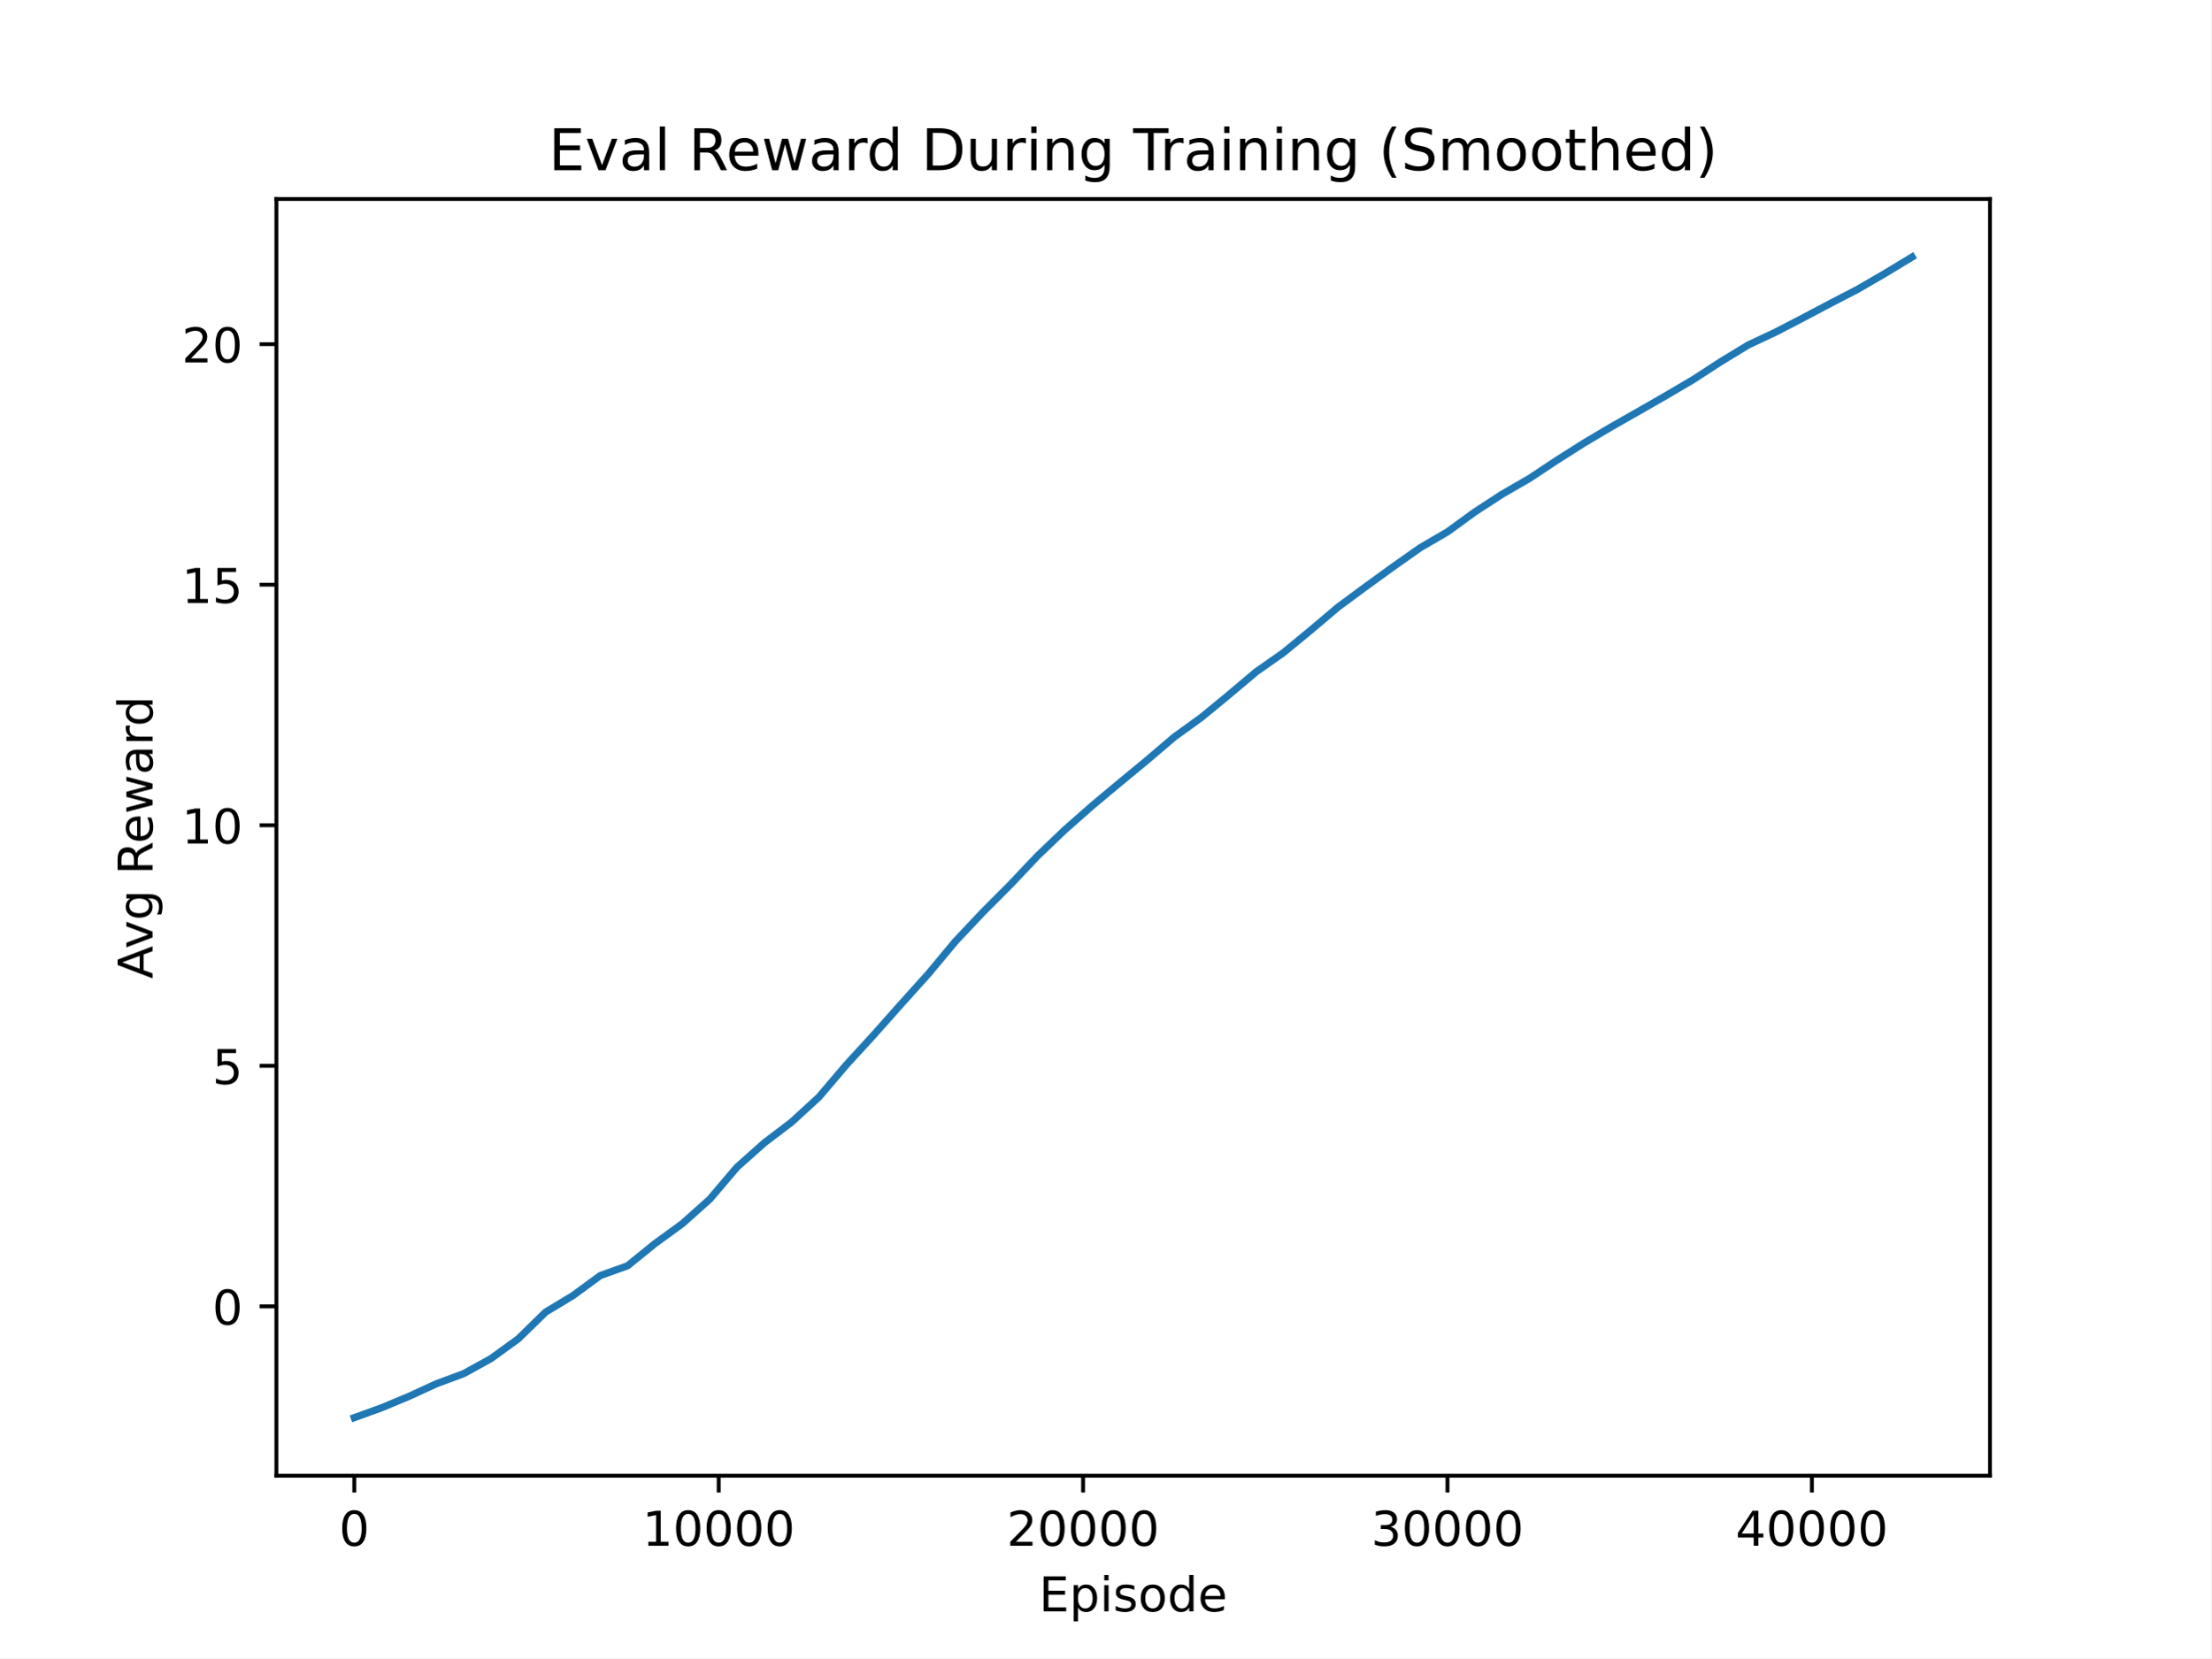
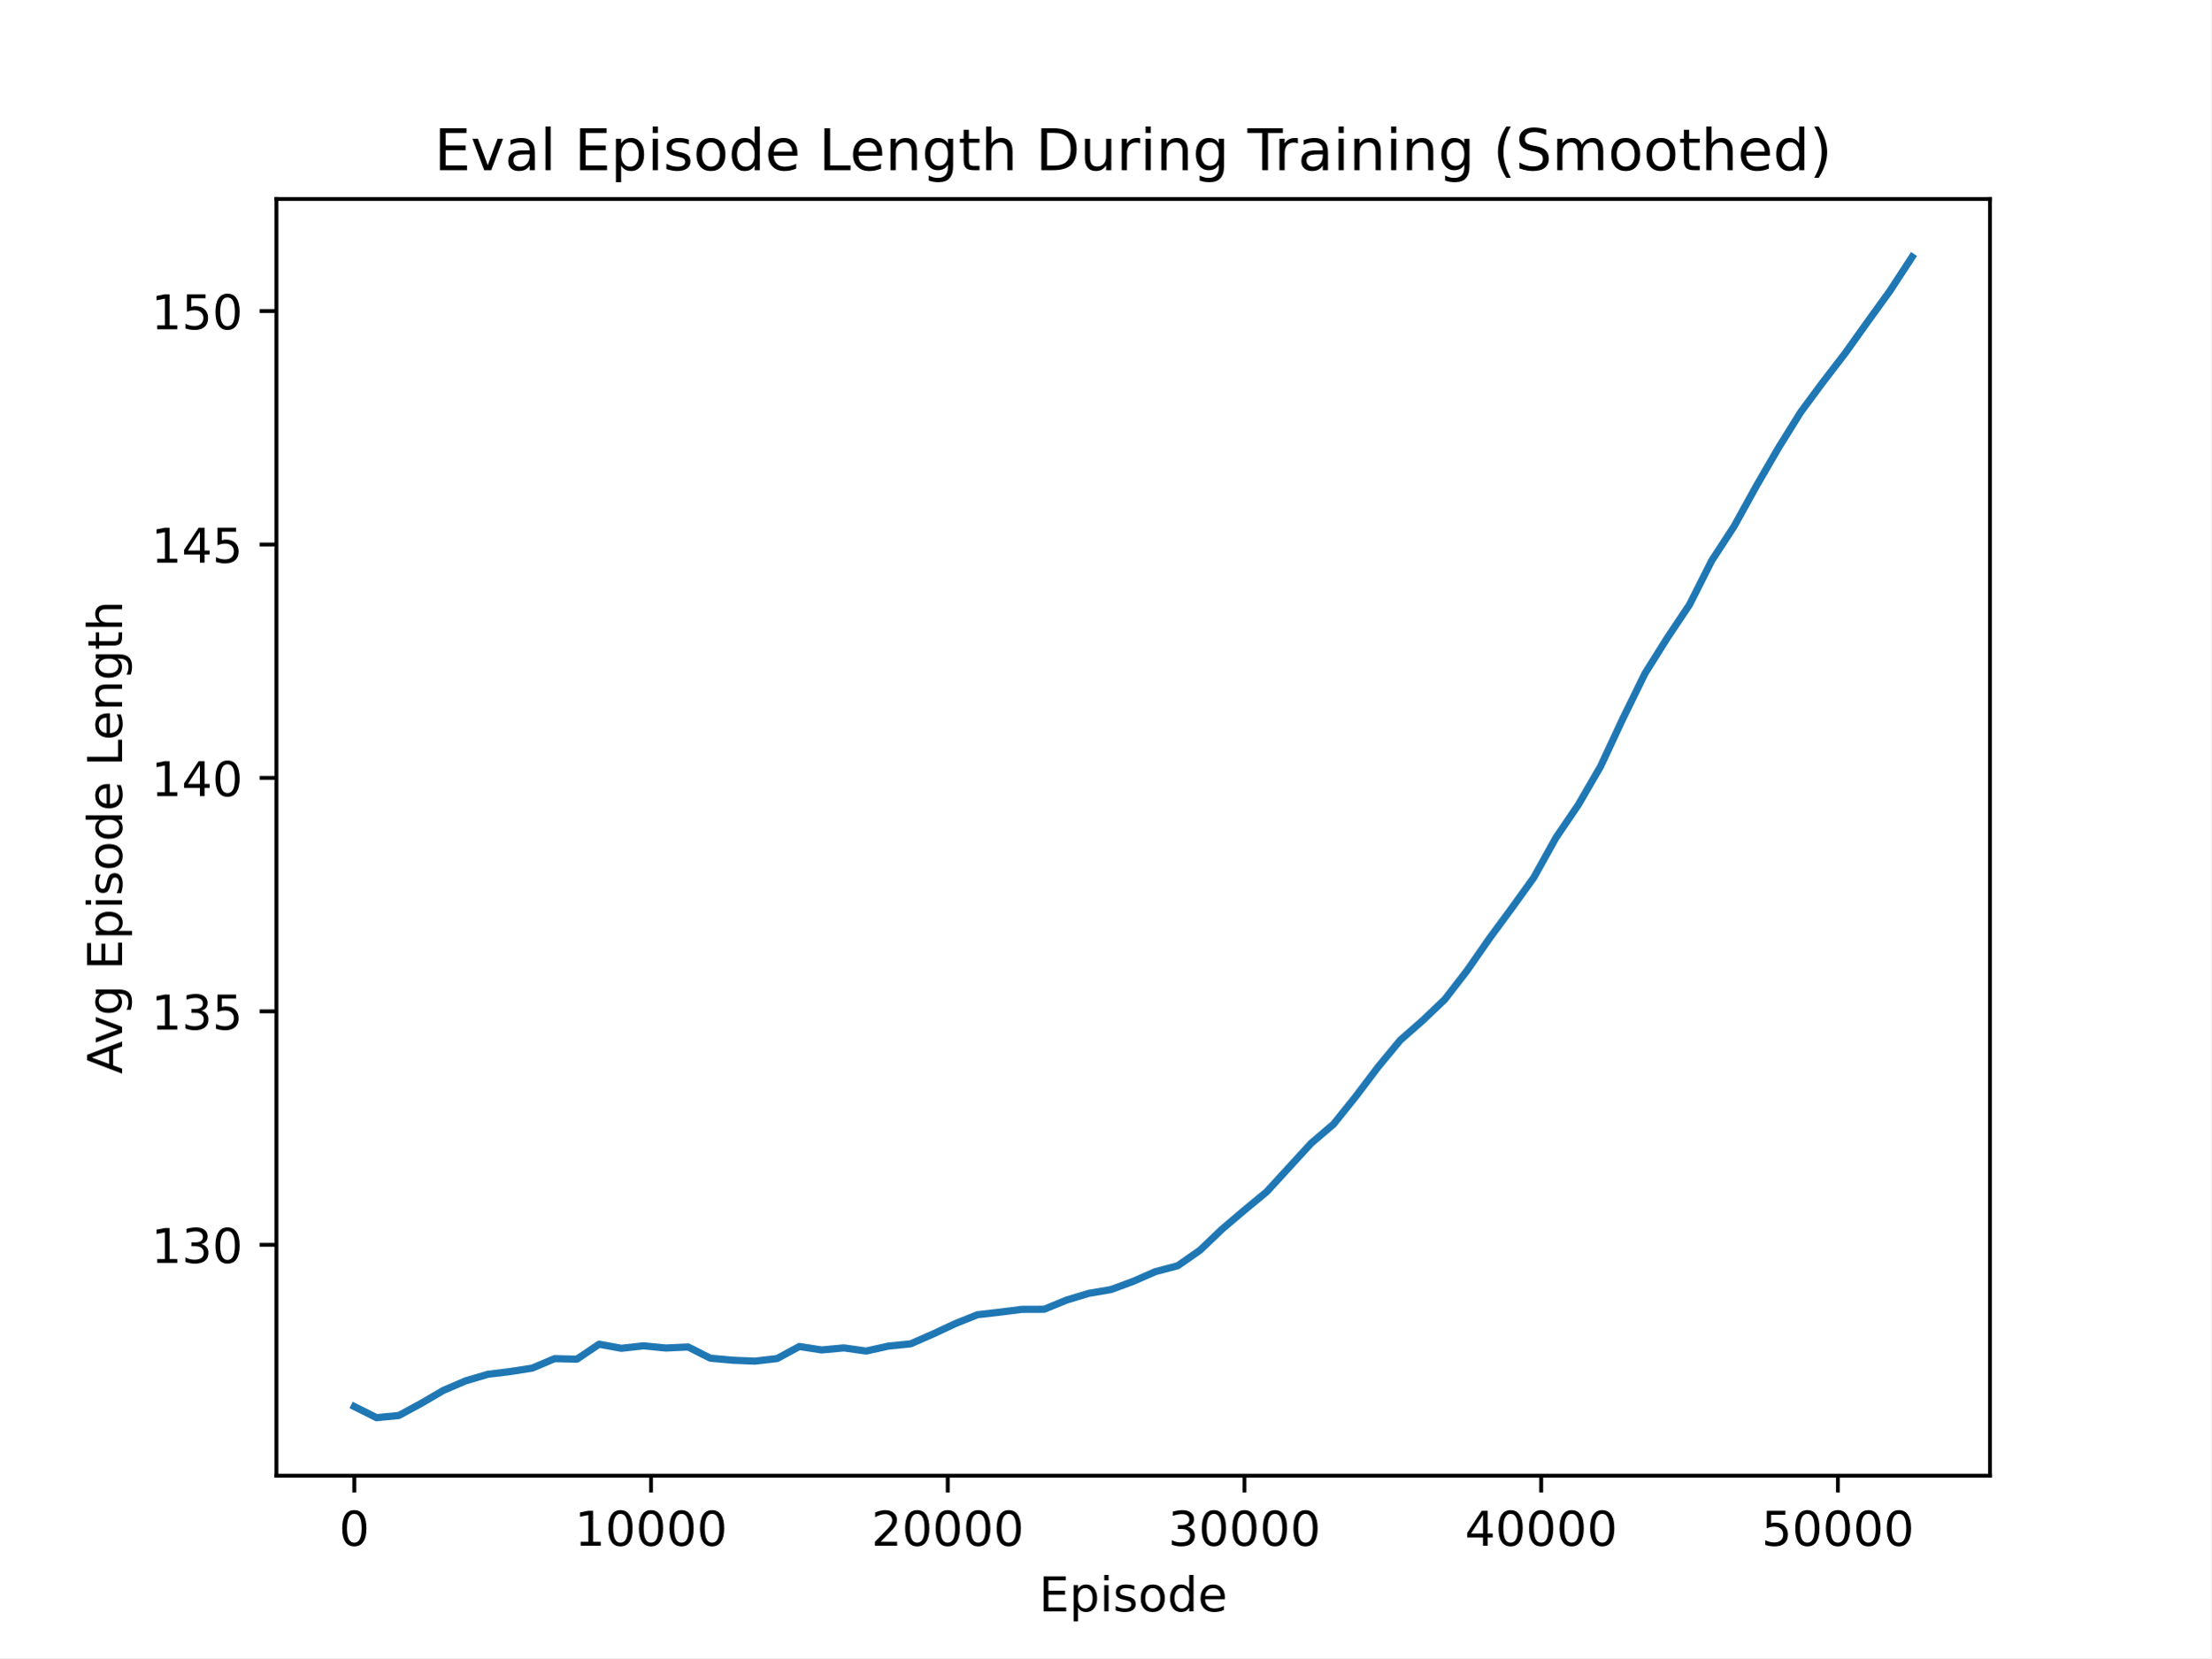
<svg xmlns="http://www.w3.org/2000/svg" xmlns:xlink="http://www.w3.org/1999/xlink" width="460.8pt" height="345.6pt" viewBox="0 0 460.8 345.6" version="1.1">
  <defs>
    <style type="text/css">*{stroke-linejoin: round; stroke-linecap: butt}</style>
  </defs>
  <g id="figure_1">
    <g id="patch_1">
      <path d="M 0 345.6  L 460.8 345.6  L 460.8 0  L 0 0  z " style="fill: #ffffff" />
    </g>
    <g id="axes_1">
      <g id="patch_2">
        <path d="M 57.6 307.584  L 414.72 307.584  L 414.72 41.472  L 57.6 41.472  z " style="fill: #ffffff" />
      </g>
      <g id="matplotlib.axis_1">
        <g id="xtick_1">
          <g id="line2d_1">
            <defs>
-               <path id="me3083ef89d" d="M 0 0  L 0 3.5  " style="stroke: #000000; stroke-width: 0.8" />
+               <path id="mee83826c90" d="M 0 0  L 0 3.5  " style="stroke: #000000; stroke-width: 0.8" />
            </defs>
            <g>
-               <use xlink:href="#me3083ef89d" x="73.833" y="307.584" style="stroke: #000000; stroke-width: 0.8" />
+               <use xlink:href="#mee83826c90" x="73.833" y="307.584" style="stroke: #000000; stroke-width: 0.8" />
            </g>
          </g>
          <g id="text_1">
            <g transform="translate(70.65148 322.1824) scale(0.1 -0.1)">
              <defs>
                <path id="DejaVuSans-30" d="M 2034 4250  Q 1547 4250 1301 3770  Q 1056 3291 1056 2328  Q 1056 1369 1301 889  Q 1547 409 2034 409  Q 2525 409 2770 889  Q 3016 1369 3016 2328  Q 3016 3291 2770 3770  Q 2525 4250 2034 4250  z M 2034 4750  Q 2819 4750 3233 4129  Q 3647 3509 3647 2328  Q 3647 1150 3233 529  Q 2819 -91 2034 -91  Q 1250 -91 836 529  Q 422 1150 422 2328  Q 422 3509 836 4129  Q 1250 4750 2034 4750  z " transform="scale(0.015625)" />
              </defs>
              <use xlink:href="#DejaVuSans-30" />
            </g>
          </g>
        </g>
        <g id="xtick_2">
          <g id="line2d_2">
            <g>
-               <use xlink:href="#me3083ef89d" x="149.775" y="307.584" style="stroke: #000000; stroke-width: 0.8" />
+               <use xlink:href="#mee83826c90" x="135.672" y="307.584" style="stroke: #000000; stroke-width: 0.8" />
            </g>
          </g>
          <g id="text_2">
-             <g transform="translate(133.8691 322.1824) scale(0.1 -0.1)">
+             <g transform="translate(119.7654 322.1824) scale(0.1 -0.1)">
              <defs>
                <path id="DejaVuSans-31" d="M 794 531  L 1825 531  L 1825 4091  L 703 3866  L 703 4441  L 1819 4666  L 2450 4666  L 2450 531  L 3481 531  L 3481 0  L 794 0  L 794 531  z " transform="scale(0.015625)" />
              </defs>
              <use xlink:href="#DejaVuSans-31" />
              <use xlink:href="#DejaVuSans-30" x="63.623" />
              <use xlink:href="#DejaVuSans-30" x="127.246" />
              <use xlink:href="#DejaVuSans-30" x="190.869" />
              <use xlink:href="#DejaVuSans-30" x="254.492" />
            </g>
          </g>
        </g>
        <g id="xtick_3">
          <g id="line2d_3">
            <g>
-               <use xlink:href="#me3083ef89d" x="225.718" y="307.584" style="stroke: #000000; stroke-width: 0.8" />
+               <use xlink:href="#mee83826c90" x="197.511" y="307.584" style="stroke: #000000; stroke-width: 0.8" />
            </g>
          </g>
          <g id="text_3">
-             <g transform="translate(209.8116 322.1824) scale(0.1 -0.1)">
+             <g transform="translate(181.6044 322.1824) scale(0.1 -0.1)">
              <defs>
                <path id="DejaVuSans-32" d="M 1228 531  L 3431 531  L 3431 0  L 469 0  L 469 531  Q 828 903 1448 1529  Q 2069 2156 2228 2338  Q 2531 2678 2651 2914  Q 2772 3150 2772 3378  Q 2772 3750 2511 3984  Q 2250 4219 1831 4219  Q 1534 4219 1204 4116  Q 875 4013 500 3803  L 500 4441  Q 881 4594 1212 4672  Q 1544 4750 1819 4750  Q 2544 4750 2975 4387  Q 3406 4025 3406 3419  Q 3406 3131 3298 2873  Q 3191 2616 2906 2266  Q 2828 2175 2409 1742  Q 1991 1309 1228 531  z " transform="scale(0.015625)" />
              </defs>
              <use xlink:href="#DejaVuSans-32" />
              <use xlink:href="#DejaVuSans-30" x="63.623" />
              <use xlink:href="#DejaVuSans-30" x="127.246" />
              <use xlink:href="#DejaVuSans-30" x="190.869" />
              <use xlink:href="#DejaVuSans-30" x="254.492" />
            </g>
          </g>
        </g>
        <g id="xtick_4">
          <g id="line2d_4">
            <g>
-               <use xlink:href="#me3083ef89d" x="301.66" y="307.584" style="stroke: #000000; stroke-width: 0.8" />
+               <use xlink:href="#mee83826c90" x="259.35" y="307.584" style="stroke: #000000; stroke-width: 0.8" />
            </g>
          </g>
          <g id="text_4">
-             <g transform="translate(285.7542 322.1824) scale(0.1 -0.1)">
+             <g transform="translate(243.4434 322.1824) scale(0.1 -0.1)">
              <defs>
                <path id="DejaVuSans-33" d="M 2597 2516  Q 3050 2419 3304 2112  Q 3559 1806 3559 1356  Q 3559 666 3084 287  Q 2609 -91 1734 -91  Q 1441 -91 1130 -33  Q 819 25 488 141  L 488 750  Q 750 597 1062 519  Q 1375 441 1716 441  Q 2309 441 2620 675  Q 2931 909 2931 1356  Q 2931 1769 2642 2001  Q 2353 2234 1838 2234  L 1294 2234  L 1294 2753  L 1863 2753  Q 2328 2753 2575 2939  Q 2822 3125 2822 3475  Q 2822 3834 2567 4026  Q 2313 4219 1838 4219  Q 1578 4219 1281 4162  Q 984 4106 628 3988  L 628 4550  Q 988 4650 1302 4700  Q 1616 4750 1894 4750  Q 2613 4750 3031 4423  Q 3450 4097 3450 3541  Q 3450 3153 3228 2886  Q 3006 2619 2597 2516  z " transform="scale(0.015625)" />
              </defs>
              <use xlink:href="#DejaVuSans-33" />
              <use xlink:href="#DejaVuSans-30" x="63.623" />
              <use xlink:href="#DejaVuSans-30" x="127.246" />
              <use xlink:href="#DejaVuSans-30" x="190.869" />
              <use xlink:href="#DejaVuSans-30" x="254.492" />
            </g>
          </g>
        </g>
        <g id="xtick_5">
          <g id="line2d_5">
            <g>
-               <use xlink:href="#me3083ef89d" x="377.603" y="307.584" style="stroke: #000000; stroke-width: 0.8" />
+               <use xlink:href="#mee83826c90" x="321.189" y="307.584" style="stroke: #000000; stroke-width: 0.8" />
            </g>
          </g>
          <g id="text_5">
-             <g transform="translate(361.6968 322.1824) scale(0.1 -0.1)">
+             <g transform="translate(305.2823 322.1824) scale(0.1 -0.1)">
              <defs>
                <path id="DejaVuSans-34" d="M 2419 4116  L 825 1625  L 2419 1625  L 2419 4116  z M 2253 4666  L 3047 4666  L 3047 1625  L 3713 1625  L 3713 1100  L 3047 1100  L 3047 0  L 2419 0  L 2419 1100  L 313 1100  L 313 1709  L 2253 4666  z " transform="scale(0.015625)" />
              </defs>
              <use xlink:href="#DejaVuSans-34" />
              <use xlink:href="#DejaVuSans-30" x="63.623" />
              <use xlink:href="#DejaVuSans-30" x="127.246" />
              <use xlink:href="#DejaVuSans-30" x="190.869" />
              <use xlink:href="#DejaVuSans-30" x="254.492" />
            </g>
          </g>
        </g>
-         <g id="text_6">
+         <g id="xtick_6">
+           <g id="line2d_6">
+             <g>
+               <use xlink:href="#mee83826c90" x="383.028" y="307.584" style="stroke: #000000; stroke-width: 0.8" />
+             </g>
+           </g>
+           <g id="text_6">
+             <g transform="translate(367.1213 322.1824) scale(0.1 -0.1)">
+               <defs>
+                 <path id="DejaVuSans-35" d="M 691 4666  L 3169 4666  L 3169 4134  L 1269 4134  L 1269 2991  Q 1406 3038 1543 3061  Q 1681 3084 1819 3084  Q 2600 3084 3056 2656  Q 3513 2228 3513 1497  Q 3513 744 3044 326  Q 2575 -91 1722 -91  Q 1428 -91 1123 -41  Q 819 9 494 109  L 494 744  Q 775 591 1075 516  Q 1375 441 1709 441  Q 2250 441 2565 725  Q 2881 1009 2881 1497  Q 2881 1984 2565 2268  Q 2250 2553 1709 2553  Q 1456 2553 1204 2497  Q 953 2441 691 2322  L 691 4666  z " transform="scale(0.015625)" />
+               </defs>
+               <use xlink:href="#DejaVuSans-35" />
+               <use xlink:href="#DejaVuSans-30" x="63.623" />
+               <use xlink:href="#DejaVuSans-30" x="127.246" />
+               <use xlink:href="#DejaVuSans-30" x="190.869" />
+               <use xlink:href="#DejaVuSans-30" x="254.492" />
+             </g>
+           </g>
+         </g>
+         <g id="text_7">
          <g transform="translate(216.5225 335.8606) scale(0.1 -0.1)">
            <defs>
              <path id="DejaVuSans-45" d="M 628 4666  L 3578 4666  L 3578 4134  L 1259 4134  L 1259 2753  L 3481 2753  L 3481 2222  L 1259 2222  L 1259 531  L 3634 531  L 3634 0  L 628 0  L 628 4666  z " transform="scale(0.015625)" />
              <path id="DejaVuSans-70" d="M 1159 525  L 1159 -1331  L 581 -1331  L 581 3500  L 1159 3500  L 1159 2969  Q 1341 3281 1617 3432  Q 1894 3584 2278 3584  Q 2916 3584 3314 3078  Q 3713 2572 3713 1747  Q 3713 922 3314 415  Q 2916 -91 2278 -91  Q 1894 -91 1617 61  Q 1341 213 1159 525  z M 3116 1747  Q 3116 2381 2855 2742  Q 2594 3103 2138 3103  Q 1681 3103 1420 2742  Q 1159 2381 1159 1747  Q 1159 1113 1420 752  Q 1681 391 2138 391  Q 2594 391 2855 752  Q 3116 1113 3116 1747  z " transform="scale(0.015625)" />
              <path id="DejaVuSans-69" d="M 603 3500  L 1178 3500  L 1178 0  L 603 0  L 603 3500  z M 603 4863  L 1178 4863  L 1178 4134  L 603 4134  L 603 4863  z " transform="scale(0.015625)" />
              <path id="DejaVuSans-73" d="M 2834 3397  L 2834 2853  Q 2591 2978 2328 3040  Q 2066 3103 1784 3103  Q 1356 3103 1142 2972  Q 928 2841 928 2578  Q 928 2378 1081 2264  Q 1234 2150 1697 2047  L 1894 2003  Q 2506 1872 2764 1633  Q 3022 1394 3022 966  Q 3022 478 2636 193  Q 2250 -91 1575 -91  Q 1294 -91 989 -36  Q 684 19 347 128  L 347 722  Q 666 556 975 473  Q 1284 391 1588 391  Q 1994 391 2212 530  Q 2431 669 2431 922  Q 2431 1156 2273 1281  Q 2116 1406 1581 1522  L 1381 1569  Q 847 1681 609 1914  Q 372 2147 372 2553  Q 372 3047 722 3315  Q 1072 3584 1716 3584  Q 2034 3584 2315 3537  Q 2597 3491 2834 3397  z " transform="scale(0.015625)" />
              <path id="DejaVuSans-6f" d="M 1959 3097  Q 1497 3097 1228 2736  Q 959 2375 959 1747  Q 959 1119 1226 758  Q 1494 397 1959 397  Q 2419 397 2687 759  Q 2956 1122 2956 1747  Q 2956 2369 2687 2733  Q 2419 3097 1959 3097  z M 1959 3584  Q 2709 3584 3137 3096  Q 3566 2609 3566 1747  Q 3566 888 3137 398  Q 2709 -91 1959 -91  Q 1206 -91 779 398  Q 353 888 353 1747  Q 353 2609 779 3096  Q 1206 3584 1959 3584  z " transform="scale(0.015625)" />
              <path id="DejaVuSans-64" d="M 2906 2969  L 2906 4863  L 3481 4863  L 3481 0  L 2906 0  L 2906 525  Q 2725 213 2448 61  Q 2172 -91 1784 -91  Q 1150 -91 751 415  Q 353 922 353 1747  Q 353 2572 751 3078  Q 1150 3584 1784 3584  Q 2172 3584 2448 3432  Q 2725 3281 2906 2969  z M 947 1747  Q 947 1113 1208 752  Q 1469 391 1925 391  Q 2381 391 2643 752  Q 2906 1113 2906 1747  Q 2906 2381 2643 2742  Q 2381 3103 1925 3103  Q 1469 3103 1208 2742  Q 947 2381 947 1747  z " transform="scale(0.015625)" />
              <path id="DejaVuSans-65" d="M 3597 1894  L 3597 1613  L 953 1613  Q 991 1019 1311 708  Q 1631 397 2203 397  Q 2534 397 2845 478  Q 3156 559 3463 722  L 3463 178  Q 3153 47 2828 -22  Q 2503 -91 2169 -91  Q 1331 -91 842 396  Q 353 884 353 1716  Q 353 2575 817 3079  Q 1281 3584 2069 3584  Q 2775 3584 3186 3129  Q 3597 2675 3597 1894  z M 3022 2063  Q 3016 2534 2758 2815  Q 2500 3097 2075 3097  Q 1594 3097 1305 2825  Q 1016 2553 972 2059  L 3022 2063  z " transform="scale(0.015625)" />
            </defs>
            <use xlink:href="#DejaVuSans-45" />
            <use xlink:href="#DejaVuSans-70" x="63.184" />
            <use xlink:href="#DejaVuSans-69" x="126.66" />
            <use xlink:href="#DejaVuSans-73" x="154.443" />
            <use xlink:href="#DejaVuSans-6f" x="206.543" />
            <use xlink:href="#DejaVuSans-64" x="267.725" />
            <use xlink:href="#DejaVuSans-65" x="331.201" />
          </g>
        </g>
      </g>
      <g id="matplotlib.axis_2">
        <g id="ytick_1">
-           <g id="line2d_6">
+           <g id="line2d_7">
            <defs>
-               <path id="m777c07db76" d="M 0 0  L -3.5 0  " style="stroke: #000000; stroke-width: 0.8" />
+               <path id="m70bcddaa65" d="M 0 0  L -3.5 0  " style="stroke: #000000; stroke-width: 0.8" />
            </defs>
            <g>
-               <use xlink:href="#m777c07db76" x="57.6" y="272.29" style="stroke: #000000; stroke-width: 0.8" />
-             </g>
-           </g>
-           <g id="text_7">
-             <g transform="translate(44.2375 276.0892) scale(0.1 -0.1)">
-               <use xlink:href="#DejaVuSans-30" />
+               <use xlink:href="#m70bcddaa65" x="57.6" y="259.45" style="stroke: #000000; stroke-width: 0.8" />
+             </g>
+           </g>
+           <g id="text_8">
+             <g transform="translate(31.5125 263.2496) scale(0.1 -0.1)">
+               <use xlink:href="#DejaVuSans-31" />
+               <use xlink:href="#DejaVuSans-33" x="63.623" />
+               <use xlink:href="#DejaVuSans-30" x="127.246" />
            </g>
          </g>
        </g>
        <g id="ytick_2">
-           <g id="line2d_7">
-             <g>
-               <use xlink:href="#m777c07db76" x="57.6" y="222.15" style="stroke: #000000; stroke-width: 0.8" />
-             </g>
-           </g>
-           <g id="text_8">
-             <g transform="translate(44.2375 225.9494) scale(0.1 -0.1)">
-               <defs>
-                 <path id="DejaVuSans-35" d="M 691 4666  L 3169 4666  L 3169 4134  L 1269 4134  L 1269 2991  Q 1406 3038 1543 3061  Q 1681 3084 1819 3084  Q 2600 3084 3056 2656  Q 3513 2228 3513 1497  Q 3513 744 3044 326  Q 2575 -91 1722 -91  Q 1428 -91 1123 -41  Q 819 9 494 109  L 494 744  Q 775 591 1075 516  Q 1375 441 1709 441  Q 2250 441 2565 725  Q 2881 1009 2881 1497  Q 2881 1984 2565 2268  Q 2250 2553 1709 2553  Q 1456 2553 1204 2497  Q 953 2441 691 2322  L 691 4666  z " transform="scale(0.015625)" />
-               </defs>
-               <use xlink:href="#DejaVuSans-35" />
+           <g id="line2d_8">
+             <g>
+               <use xlink:href="#m70bcddaa65" x="57.6" y="210.795" style="stroke: #000000; stroke-width: 0.8" />
+             </g>
+           </g>
+           <g id="text_9">
+             <g transform="translate(31.5125 214.5939) scale(0.1 -0.1)">
+               <use xlink:href="#DejaVuSans-31" />
+               <use xlink:href="#DejaVuSans-33" x="63.623" />
+               <use xlink:href="#DejaVuSans-35" x="127.246" />
            </g>
          </g>
        </g>
        <g id="ytick_3">
-           <g id="line2d_8">
-             <g>
-               <use xlink:href="#m777c07db76" x="57.6" y="172.01" style="stroke: #000000; stroke-width: 0.8" />
-             </g>
-           </g>
-           <g id="text_9">
-             <g transform="translate(37.875 175.8097) scale(0.1 -0.1)">
-               <use xlink:href="#DejaVuSans-31" />
-               <use xlink:href="#DejaVuSans-30" x="63.623" />
+           <g id="line2d_9">
+             <g>
+               <use xlink:href="#m70bcddaa65" x="57.6" y="162.139" style="stroke: #000000; stroke-width: 0.8" />
+             </g>
+           </g>
+           <g id="text_10">
+             <g transform="translate(31.5125 165.9382) scale(0.1 -0.1)">
+               <use xlink:href="#DejaVuSans-31" />
+               <use xlink:href="#DejaVuSans-34" x="63.623" />
+               <use xlink:href="#DejaVuSans-30" x="127.246" />
            </g>
          </g>
        </g>
        <g id="ytick_4">
-           <g id="line2d_9">
-             <g>
-               <use xlink:href="#m777c07db76" x="57.6" y="121.871" style="stroke: #000000; stroke-width: 0.8" />
-             </g>
-           </g>
-           <g id="text_10">
-             <g transform="translate(37.875 125.6699) scale(0.1 -0.1)">
+           <g id="line2d_10">
+             <g>
+               <use xlink:href="#m70bcddaa65" x="57.6" y="113.483" style="stroke: #000000; stroke-width: 0.8" />
+             </g>
+           </g>
+           <g id="text_11">
+             <g transform="translate(31.5125 117.2825) scale(0.1 -0.1)">
+               <use xlink:href="#DejaVuSans-31" />
+               <use xlink:href="#DejaVuSans-34" x="63.623" />
+               <use xlink:href="#DejaVuSans-35" x="127.246" />
+             </g>
+           </g>
+         </g>
+         <g id="ytick_5">
+           <g id="line2d_11">
+             <g>
+               <use xlink:href="#m70bcddaa65" x="57.6" y="64.828" style="stroke: #000000; stroke-width: 0.8" />
+             </g>
+           </g>
+           <g id="text_12">
+             <g transform="translate(31.5125 68.6268) scale(0.1 -0.1)">
              <use xlink:href="#DejaVuSans-31" />
              <use xlink:href="#DejaVuSans-35" x="63.623" />
-             </g>
-           </g>
-         </g>
-         <g id="ytick_5">
-           <g id="line2d_10">
-             <g>
-               <use xlink:href="#m777c07db76" x="57.6" y="71.731" style="stroke: #000000; stroke-width: 0.8" />
-             </g>
-           </g>
-           <g id="text_11">
-             <g transform="translate(37.875 75.53014) scale(0.1 -0.1)">
-               <use xlink:href="#DejaVuSans-32" />
-               <use xlink:href="#DejaVuSans-30" x="63.623" />
-             </g>
-           </g>
-         </g>
-         <g id="text_12">
-           <g transform="translate(31.79531 203.9983) rotate(-90) scale(0.1 -0.1)">
+               <use xlink:href="#DejaVuSans-30" x="127.246" />
+             </g>
+           </g>
+         </g>
+         <g id="text_13">
+           <g transform="translate(25.43281 223.8507) rotate(-90) scale(0.1 -0.1)">
            <defs>
              <path id="DejaVuSans-41" d="M 2188 4044  L 1331 1722  L 3047 1722  L 2188 4044  z M 1831 4666  L 2547 4666  L 4325 0  L 3669 0  L 3244 1197  L 1141 1197  L 716 0  L 50 0  L 1831 4666  z " transform="scale(0.015625)" />
              <path id="DejaVuSans-76" d="M 191 3500  L 800 3500  L 1894 563  L 2988 3500  L 3597 3500  L 2284 0  L 1503 0  L 191 3500  z " transform="scale(0.015625)" />
              <path id="DejaVuSans-67" d="M 2906 1791  Q 2906 2416 2648 2759  Q 2391 3103 1925 3103  Q 1463 3103 1205 2759  Q 947 2416 947 1791  Q 947 1169 1205 825  Q 1463 481 1925 481  Q 2391 481 2648 825  Q 2906 1169 2906 1791  z M 3481 434  Q 3481 -459 3084 -895  Q 2688 -1331 1869 -1331  Q 1566 -1331 1297 -1286  Q 1028 -1241 775 -1147  L 775 -588  Q 1028 -725 1275 -790  Q 1522 -856 1778 -856  Q 2344 -856 2625 -561  Q 2906 -266 2906 331  L 2906 616  Q 2728 306 2450 153  Q 2172 0 1784 0  Q 1141 0 747 490  Q 353 981 353 1791  Q 353 2603 747 3093  Q 1141 3584 1784 3584  Q 2172 3584 2450 3431  Q 2728 3278 2906 2969  L 2906 3500  L 3481 3500  L 3481 434  z " transform="scale(0.015625)" />
              <path id="DejaVuSans-20" transform="scale(0.015625)" />
-               <path id="DejaVuSans-52" d="M 2841 2188  Q 3044 2119 3236 1894  Q 3428 1669 3622 1275  L 4263 0  L 3584 0  L 2988 1197  Q 2756 1666 2539 1819  Q 2322 1972 1947 1972  L 1259 1972  L 1259 0  L 628 0  L 628 4666  L 2053 4666  Q 2853 4666 3247 4331  Q 3641 3997 3641 3322  Q 3641 2881 3436 2590  Q 3231 2300 2841 2188  z M 1259 4147  L 1259 2491  L 2053 2491  Q 2509 2491 2742 2702  Q 2975 2913 2975 3322  Q 2975 3731 2742 3939  Q 2509 4147 2053 4147  L 1259 4147  z " transform="scale(0.015625)" />
-               <path id="DejaVuSans-77" d="M 269 3500  L 844 3500  L 1563 769  L 2278 3500  L 2956 3500  L 3675 769  L 4391 3500  L 4966 3500  L 4050 0  L 3372 0  L 2619 2869  L 1863 0  L 1184 0  L 269 3500  z " transform="scale(0.015625)" />
-               <path id="DejaVuSans-61" d="M 2194 1759  Q 1497 1759 1228 1600  Q 959 1441 959 1056  Q 959 750 1161 570  Q 1363 391 1709 391  Q 2188 391 2477 730  Q 2766 1069 2766 1631  L 2766 1759  L 2194 1759  z M 3341 1997  L 3341 0  L 2766 0  L 2766 531  Q 2569 213 2275 61  Q 1981 -91 1556 -91  Q 1019 -91 701 211  Q 384 513 384 1019  Q 384 1609 779 1909  Q 1175 2209 1959 2209  L 2766 2209  L 2766 2266  Q 2766 2663 2505 2880  Q 2244 3097 1772 3097  Q 1472 3097 1187 3025  Q 903 2953 641 2809  L 641 3341  Q 956 3463 1253 3523  Q 1550 3584 1831 3584  Q 2591 3584 2966 3190  Q 3341 2797 3341 1997  z " transform="scale(0.015625)" />
-               <path id="DejaVuSans-72" d="M 2631 2963  Q 2534 3019 2420 3045  Q 2306 3072 2169 3072  Q 1681 3072 1420 2755  Q 1159 2438 1159 1844  L 1159 0  L 581 0  L 581 3500  L 1159 3500  L 1159 2956  Q 1341 3275 1631 3429  Q 1922 3584 2338 3584  Q 2397 3584 2469 3576  Q 2541 3569 2628 3553  L 2631 2963  z " transform="scale(0.015625)" />
+               <path id="DejaVuSans-4c" d="M 628 4666  L 1259 4666  L 1259 531  L 3531 531  L 3531 0  L 628 0  L 628 4666  z " transform="scale(0.015625)" />
+               <path id="DejaVuSans-6e" d="M 3513 2113  L 3513 0  L 2938 0  L 2938 2094  Q 2938 2591 2744 2837  Q 2550 3084 2163 3084  Q 1697 3084 1428 2787  Q 1159 2491 1159 1978  L 1159 0  L 581 0  L 581 3500  L 1159 3500  L 1159 2956  Q 1366 3272 1645 3428  Q 1925 3584 2291 3584  Q 2894 3584 3203 3211  Q 3513 2838 3513 2113  z " transform="scale(0.015625)" />
+               <path id="DejaVuSans-74" d="M 1172 4494  L 1172 3500  L 2356 3500  L 2356 3053  L 1172 3053  L 1172 1153  Q 1172 725 1289 603  Q 1406 481 1766 481  L 2356 481  L 2356 0  L 1766 0  Q 1100 0 847 248  Q 594 497 594 1153  L 594 3053  L 172 3053  L 172 3500  L 594 3500  L 594 4494  L 1172 4494  z " transform="scale(0.015625)" />
+               <path id="DejaVuSans-68" d="M 3513 2113  L 3513 0  L 2938 0  L 2938 2094  Q 2938 2591 2744 2837  Q 2550 3084 2163 3084  Q 1697 3084 1428 2787  Q 1159 2491 1159 1978  L 1159 0  L 581 0  L 581 4863  L 1159 4863  L 1159 2956  Q 1366 3272 1645 3428  Q 1925 3584 2291 3584  Q 2894 3584 3203 3211  Q 3513 2838 3513 2113  z " transform="scale(0.015625)" />
            </defs>
            <use xlink:href="#DejaVuSans-41" />
            <use xlink:href="#DejaVuSans-76" x="62.533" />
            <use xlink:href="#DejaVuSans-67" x="121.713" />
            <use xlink:href="#DejaVuSans-20" x="185.189" />
-             <use xlink:href="#DejaVuSans-52" x="216.977" />
-             <use xlink:href="#DejaVuSans-65" x="281.959" />
-             <use xlink:href="#DejaVuSans-77" x="343.482" />
-             <use xlink:href="#DejaVuSans-61" x="425.27" />
-             <use xlink:href="#DejaVuSans-72" x="486.549" />
-             <use xlink:href="#DejaVuSans-64" x="525.912" />
-           </g>
-         </g>
-       </g>
-       <g id="line2d_11">
-         <path d="M 73.833 295.488  L 79.528 293.423  L 85.224 291.046  L 90.92 288.43  L 96.616 286.317  L 102.311 283.176  L 108.007 279.051  L 113.703 273.483  L 119.398 270.046  L 125.094 265.874  L 130.79 263.828  L 136.485 259.212  L 142.181 255.068  L 147.877 249.988  L 153.572 243.297  L 159.268 238.217  L 164.964 233.892  L 170.66 228.666  L 176.355 221.968  L 182.051 215.75  L 187.747 209.341  L 193.442 203.014  L 199.138 196.177  L 204.834 190.134  L 210.529 184.425  L 216.225 178.401  L 221.921 172.961  L 227.616 167.943  L 233.312 163.184  L 239.008 158.488  L 244.704 153.63  L 250.399 149.511  L 256.095 144.826  L 261.791 140.026  L 267.486 136.024  L 273.182 131.339  L 278.878 126.521  L 284.573 122.316  L 290.269 118.185  L 295.965 114.169  L 301.66 110.855  L 307.356 106.712  L 313.052 103.003  L 318.748 99.715  L 324.443 95.937  L 330.139 92.324  L 335.835 88.946  L 341.53 85.709  L 347.226 82.438  L 352.922 79.087  L 358.617 75.385  L 364.313 71.914  L 370.009 69.238  L 375.704 66.283  L 381.4 63.272  L 387.096 60.318  L 392.792 57.015  L 398.487 53.568  " clip-path="url(#ped10b29076)" style="fill: none; stroke: #1f77b4; stroke-width: 1.5; stroke-linecap: square" />
+             <use xlink:href="#DejaVuSans-45" x="216.977" />
+             <use xlink:href="#DejaVuSans-70" x="280.16" />
+             <use xlink:href="#DejaVuSans-69" x="343.637" />
+             <use xlink:href="#DejaVuSans-73" x="371.42" />
+             <use xlink:href="#DejaVuSans-6f" x="423.52" />
+             <use xlink:href="#DejaVuSans-64" x="484.701" />
+             <use xlink:href="#DejaVuSans-65" x="548.178" />
+             <use xlink:href="#DejaVuSans-20" x="609.701" />
+             <use xlink:href="#DejaVuSans-4c" x="641.488" />
+             <use xlink:href="#DejaVuSans-65" x="695.451" />
+             <use xlink:href="#DejaVuSans-6e" x="756.975" />
+             <use xlink:href="#DejaVuSans-67" x="820.354" />
+             <use xlink:href="#DejaVuSans-74" x="883.83" />
+             <use xlink:href="#DejaVuSans-68" x="923.039" />
+           </g>
+         </g>
+       </g>
+       <g id="line2d_12">
+         <path d="M 73.833 293.169  L 78.471 295.488  L 83.109 295.04  L 87.746 292.527  L 92.384 289.817  L 97.022 287.821  L 101.66 286.452  L 106.298 285.881  L 110.936 285.156  L 115.574 283.188  L 120.212 283.301  L 124.85 280.178  L 129.488 281.026  L 134.126 280.514  L 138.764 280.969  L 143.402 280.752  L 148.039 283.097  L 152.677 283.515  L 157.315 283.711  L 161.953 283.17  L 166.591 280.65  L 171.229 281.374  L 175.867 280.946  L 180.505 281.605  L 185.143 280.573  L 189.781 280.101  L 194.419 278.067  L 199.057 275.897  L 203.695 274.037  L 208.332 273.501  L 212.97 272.912  L 217.608 272.895  L 222.246 270.99  L 226.884 269.58  L 231.522 268.792  L 236.16 267.078  L 240.798 265.045  L 245.436 263.827  L 250.074 260.595  L 254.712 256.168  L 259.35 252.231  L 263.988 248.401  L 268.625 243.339  L 273.263 238.278  L 277.901 234.328  L 282.539 228.548  L 287.177 222.42  L 291.815 216.807  L 296.453 212.743  L 301.091 208.319  L 305.729 202.321  L 310.367 195.65  L 315.005 189.355  L 319.643 182.916  L 324.281 174.583  L 328.918 167.761  L 333.556 159.763  L 338.194 149.822  L 342.832 140.353  L 347.47 132.961  L 352.108 126.022  L 356.746 116.826  L 361.384 109.715  L 366.022 101.313  L 370.66 93.316  L 375.298 85.862  L 379.936 79.605  L 384.574 73.579  L 389.211 67.077  L 393.849 60.661  L 398.487 53.568  " clip-path="url(#pb724073752)" style="fill: none; stroke: #1f77b4; stroke-width: 1.5; stroke-linecap: square" />
      </g>
      <g id="patch_3">
        <path d="M 57.6 307.584  L 57.6 41.472  " style="fill: none; stroke: #000000; stroke-width: 0.8; stroke-linejoin: miter; stroke-linecap: square" />
      </g>
      <g id="patch_4">
        <path d="M 414.72 307.584  L 414.72 41.472  " style="fill: none; stroke: #000000; stroke-width: 0.8; stroke-linejoin: miter; stroke-linecap: square" />
      </g>
      <g id="patch_5">
        <path d="M 57.6 307.584  L 414.72 307.584  " style="fill: none; stroke: #000000; stroke-width: 0.8; stroke-linejoin: miter; stroke-linecap: square" />
      </g>
      <g id="patch_6">
        <path d="M 57.6 41.472  L 414.72 41.472  " style="fill: none; stroke: #000000; stroke-width: 0.8; stroke-linejoin: miter; stroke-linecap: square" />
      </g>
-       <g id="text_13">
-         <g transform="translate(114.3291 35.472) scale(0.12 -0.12)">
+       <g id="text_14">
+         <g transform="translate(90.50625 35.472) scale(0.12 -0.12)">
          <defs>
+             <path id="DejaVuSans-61" d="M 2194 1759  Q 1497 1759 1228 1600  Q 959 1441 959 1056  Q 959 750 1161 570  Q 1363 391 1709 391  Q 2188 391 2477 730  Q 2766 1069 2766 1631  L 2766 1759  L 2194 1759  z M 3341 1997  L 3341 0  L 2766 0  L 2766 531  Q 2569 213 2275 61  Q 1981 -91 1556 -91  Q 1019 -91 701 211  Q 384 513 384 1019  Q 384 1609 779 1909  Q 1175 2209 1959 2209  L 2766 2209  L 2766 2266  Q 2766 2663 2505 2880  Q 2244 3097 1772 3097  Q 1472 3097 1187 3025  Q 903 2953 641 2809  L 641 3341  Q 956 3463 1253 3523  Q 1550 3584 1831 3584  Q 2591 3584 2966 3190  Q 3341 2797 3341 1997  z " transform="scale(0.015625)" />
            <path id="DejaVuSans-6c" d="M 603 4863  L 1178 4863  L 1178 0  L 603 0  L 603 4863  z " transform="scale(0.015625)" />
            <path id="DejaVuSans-44" d="M 1259 4147  L 1259 519  L 2022 519  Q 2988 519 3436 956  Q 3884 1394 3884 2338  Q 3884 3275 3436 3711  Q 2988 4147 2022 4147  L 1259 4147  z M 628 4666  L 1925 4666  Q 3281 4666 3915 4102  Q 4550 3538 4550 2338  Q 4550 1131 3912 565  Q 3275 0 1925 0  L 628 0  L 628 4666  z " transform="scale(0.015625)" />
            <path id="DejaVuSans-75" d="M 544 1381  L 544 3500  L 1119 3500  L 1119 1403  Q 1119 906 1312 657  Q 1506 409 1894 409  Q 2359 409 2629 706  Q 2900 1003 2900 1516  L 2900 3500  L 3475 3500  L 3475 0  L 2900 0  L 2900 538  Q 2691 219 2414 64  Q 2138 -91 1772 -91  Q 1169 -91 856 284  Q 544 659 544 1381  z M 1991 3584  L 1991 3584  z " transform="scale(0.015625)" />
-             <path id="DejaVuSans-6e" d="M 3513 2113  L 3513 0  L 2938 0  L 2938 2094  Q 2938 2591 2744 2837  Q 2550 3084 2163 3084  Q 1697 3084 1428 2787  Q 1159 2491 1159 1978  L 1159 0  L 581 0  L 581 3500  L 1159 3500  L 1159 2956  Q 1366 3272 1645 3428  Q 1925 3584 2291 3584  Q 2894 3584 3203 3211  Q 3513 2838 3513 2113  z " transform="scale(0.015625)" />
+             <path id="DejaVuSans-72" d="M 2631 2963  Q 2534 3019 2420 3045  Q 2306 3072 2169 3072  Q 1681 3072 1420 2755  Q 1159 2438 1159 1844  L 1159 0  L 581 0  L 581 3500  L 1159 3500  L 1159 2956  Q 1341 3275 1631 3429  Q 1922 3584 2338 3584  Q 2397 3584 2469 3576  Q 2541 3569 2628 3553  L 2631 2963  z " transform="scale(0.015625)" />
            <path id="DejaVuSans-54" d="M -19 4666  L 3928 4666  L 3928 4134  L 2272 4134  L 2272 0  L 1638 0  L 1638 4134  L -19 4134  L -19 4666  z " transform="scale(0.015625)" />
            <path id="DejaVuSans-28" d="M 1984 4856  Q 1566 4138 1362 3434  Q 1159 2731 1159 2009  Q 1159 1288 1364 580  Q 1569 -128 1984 -844  L 1484 -844  Q 1016 -109 783 600  Q 550 1309 550 2009  Q 550 2706 781 3412  Q 1013 4119 1484 4856  L 1984 4856  z " transform="scale(0.015625)" />
            <path id="DejaVuSans-53" d="M 3425 4513  L 3425 3897  Q 3066 4069 2747 4153  Q 2428 4238 2131 4238  Q 1616 4238 1336 4038  Q 1056 3838 1056 3469  Q 1056 3159 1242 3001  Q 1428 2844 1947 2747  L 2328 2669  Q 3034 2534 3370 2195  Q 3706 1856 3706 1288  Q 3706 609 3251 259  Q 2797 -91 1919 -91  Q 1588 -91 1214 -16  Q 841 59 441 206  L 441 856  Q 825 641 1194 531  Q 1563 422 1919 422  Q 2459 422 2753 634  Q 3047 847 3047 1241  Q 3047 1584 2836 1778  Q 2625 1972 2144 2069  L 1759 2144  Q 1053 2284 737 2584  Q 422 2884 422 3419  Q 422 4038 858 4394  Q 1294 4750 2059 4750  Q 2388 4750 2728 4690  Q 3069 4631 3425 4513  z " transform="scale(0.015625)" />
            <path id="DejaVuSans-6d" d="M 3328 2828  Q 3544 3216 3844 3400  Q 4144 3584 4550 3584  Q 5097 3584 5394 3201  Q 5691 2819 5691 2113  L 5691 0  L 5113 0  L 5113 2094  Q 5113 2597 4934 2840  Q 4756 3084 4391 3084  Q 3944 3084 3684 2787  Q 3425 2491 3425 1978  L 3425 0  L 2847 0  L 2847 2094  Q 2847 2600 2669 2842  Q 2491 3084 2119 3084  Q 1678 3084 1418 2786  Q 1159 2488 1159 1978  L 1159 0  L 581 0  L 581 3500  L 1159 3500  L 1159 2956  Q 1356 3278 1631 3431  Q 1906 3584 2284 3584  Q 2666 3584 2933 3390  Q 3200 3197 3328 2828  z " transform="scale(0.015625)" />
-             <path id="DejaVuSans-74" d="M 1172 4494  L 1172 3500  L 2356 3500  L 2356 3053  L 1172 3053  L 1172 1153  Q 1172 725 1289 603  Q 1406 481 1766 481  L 2356 481  L 2356 0  L 1766 0  Q 1100 0 847 248  Q 594 497 594 1153  L 594 3053  L 172 3053  L 172 3500  L 594 3500  L 594 4494  L 1172 4494  z " transform="scale(0.015625)" />
-             <path id="DejaVuSans-68" d="M 3513 2113  L 3513 0  L 2938 0  L 2938 2094  Q 2938 2591 2744 2837  Q 2550 3084 2163 3084  Q 1697 3084 1428 2787  Q 1159 2491 1159 1978  L 1159 0  L 581 0  L 581 4863  L 1159 4863  L 1159 2956  Q 1366 3272 1645 3428  Q 1925 3584 2291 3584  Q 2894 3584 3203 3211  Q 3513 2838 3513 2113  z " transform="scale(0.015625)" />
            <path id="DejaVuSans-29" d="M 513 4856  L 1013 4856  Q 1481 4119 1714 3412  Q 1947 2706 1947 2009  Q 1947 1309 1714 600  Q 1481 -109 1013 -844  L 513 -844  Q 928 -128 1133 580  Q 1338 1288 1338 2009  Q 1338 2731 1133 3434  Q 928 4138 513 4856  z " transform="scale(0.015625)" />
          </defs>
          <use xlink:href="#DejaVuSans-45" />
          <use xlink:href="#DejaVuSans-76" x="63.184" />
          <use xlink:href="#DejaVuSans-61" x="122.363" />
          <use xlink:href="#DejaVuSans-6c" x="183.643" />
          <use xlink:href="#DejaVuSans-20" x="211.426" />
-           <use xlink:href="#DejaVuSans-52" x="243.213" />
-           <use xlink:href="#DejaVuSans-65" x="308.195" />
-           <use xlink:href="#DejaVuSans-77" x="369.719" />
-           <use xlink:href="#DejaVuSans-61" x="451.506" />
-           <use xlink:href="#DejaVuSans-72" x="512.785" />
-           <use xlink:href="#DejaVuSans-64" x="552.148" />
-           <use xlink:href="#DejaVuSans-20" x="615.625" />
-           <use xlink:href="#DejaVuSans-44" x="647.412" />
-           <use xlink:href="#DejaVuSans-75" x="724.414" />
-           <use xlink:href="#DejaVuSans-72" x="787.793" />
-           <use xlink:href="#DejaVuSans-69" x="828.906" />
-           <use xlink:href="#DejaVuSans-6e" x="856.689" />
-           <use xlink:href="#DejaVuSans-67" x="920.068" />
-           <use xlink:href="#DejaVuSans-20" x="983.545" />
-           <use xlink:href="#DejaVuSans-54" x="1015.332" />
-           <use xlink:href="#DejaVuSans-72" x="1061.666" />
-           <use xlink:href="#DejaVuSans-61" x="1102.779" />
-           <use xlink:href="#DejaVuSans-69" x="1164.059" />
-           <use xlink:href="#DejaVuSans-6e" x="1191.842" />
-           <use xlink:href="#DejaVuSans-69" x="1255.221" />
-           <use xlink:href="#DejaVuSans-6e" x="1283.004" />
-           <use xlink:href="#DejaVuSans-67" x="1346.383" />
-           <use xlink:href="#DejaVuSans-20" x="1409.859" />
-           <use xlink:href="#DejaVuSans-28" x="1441.646" />
-           <use xlink:href="#DejaVuSans-53" x="1480.66" />
-           <use xlink:href="#DejaVuSans-6d" x="1544.137" />
-           <use xlink:href="#DejaVuSans-6f" x="1641.549" />
-           <use xlink:href="#DejaVuSans-6f" x="1702.73" />
-           <use xlink:href="#DejaVuSans-74" x="1763.912" />
-           <use xlink:href="#DejaVuSans-68" x="1803.121" />
-           <use xlink:href="#DejaVuSans-65" x="1866.5" />
-           <use xlink:href="#DejaVuSans-64" x="1928.023" />
-           <use xlink:href="#DejaVuSans-29" x="1991.5" />
+           <use xlink:href="#DejaVuSans-45" x="243.213" />
+           <use xlink:href="#DejaVuSans-70" x="306.396" />
+           <use xlink:href="#DejaVuSans-69" x="369.873" />
+           <use xlink:href="#DejaVuSans-73" x="397.656" />
+           <use xlink:href="#DejaVuSans-6f" x="449.756" />
+           <use xlink:href="#DejaVuSans-64" x="510.938" />
+           <use xlink:href="#DejaVuSans-65" x="574.414" />
+           <use xlink:href="#DejaVuSans-20" x="635.938" />
+           <use xlink:href="#DejaVuSans-4c" x="667.725" />
+           <use xlink:href="#DejaVuSans-65" x="721.688" />
+           <use xlink:href="#DejaVuSans-6e" x="783.211" />
+           <use xlink:href="#DejaVuSans-67" x="846.59" />
+           <use xlink:href="#DejaVuSans-74" x="910.066" />
+           <use xlink:href="#DejaVuSans-68" x="949.275" />
+           <use xlink:href="#DejaVuSans-20" x="1012.654" />
+           <use xlink:href="#DejaVuSans-44" x="1044.441" />
+           <use xlink:href="#DejaVuSans-75" x="1121.443" />
+           <use xlink:href="#DejaVuSans-72" x="1184.822" />
+           <use xlink:href="#DejaVuSans-69" x="1225.936" />
+           <use xlink:href="#DejaVuSans-6e" x="1253.719" />
+           <use xlink:href="#DejaVuSans-67" x="1317.098" />
+           <use xlink:href="#DejaVuSans-20" x="1380.574" />
+           <use xlink:href="#DejaVuSans-54" x="1412.361" />
+           <use xlink:href="#DejaVuSans-72" x="1458.695" />
+           <use xlink:href="#DejaVuSans-61" x="1499.809" />
+           <use xlink:href="#DejaVuSans-69" x="1561.088" />
+           <use xlink:href="#DejaVuSans-6e" x="1588.871" />
+           <use xlink:href="#DejaVuSans-69" x="1652.25" />
+           <use xlink:href="#DejaVuSans-6e" x="1680.033" />
+           <use xlink:href="#DejaVuSans-67" x="1743.412" />
+           <use xlink:href="#DejaVuSans-20" x="1806.889" />
+           <use xlink:href="#DejaVuSans-28" x="1838.676" />
+           <use xlink:href="#DejaVuSans-53" x="1877.689" />
+           <use xlink:href="#DejaVuSans-6d" x="1941.166" />
+           <use xlink:href="#DejaVuSans-6f" x="2038.578" />
+           <use xlink:href="#DejaVuSans-6f" x="2099.76" />
+           <use xlink:href="#DejaVuSans-74" x="2160.941" />
+           <use xlink:href="#DejaVuSans-68" x="2200.15" />
+           <use xlink:href="#DejaVuSans-65" x="2263.529" />
+           <use xlink:href="#DejaVuSans-64" x="2325.053" />
+           <use xlink:href="#DejaVuSans-29" x="2388.529" />
        </g>
      </g>
    </g>
  </g>
  <defs>
-     <clipPath id="ped10b29076">
+     <clipPath id="pb724073752">
      <rect x="57.6" y="41.472" width="357.12" height="266.112" />
    </clipPath>
  </defs>
</svg>
